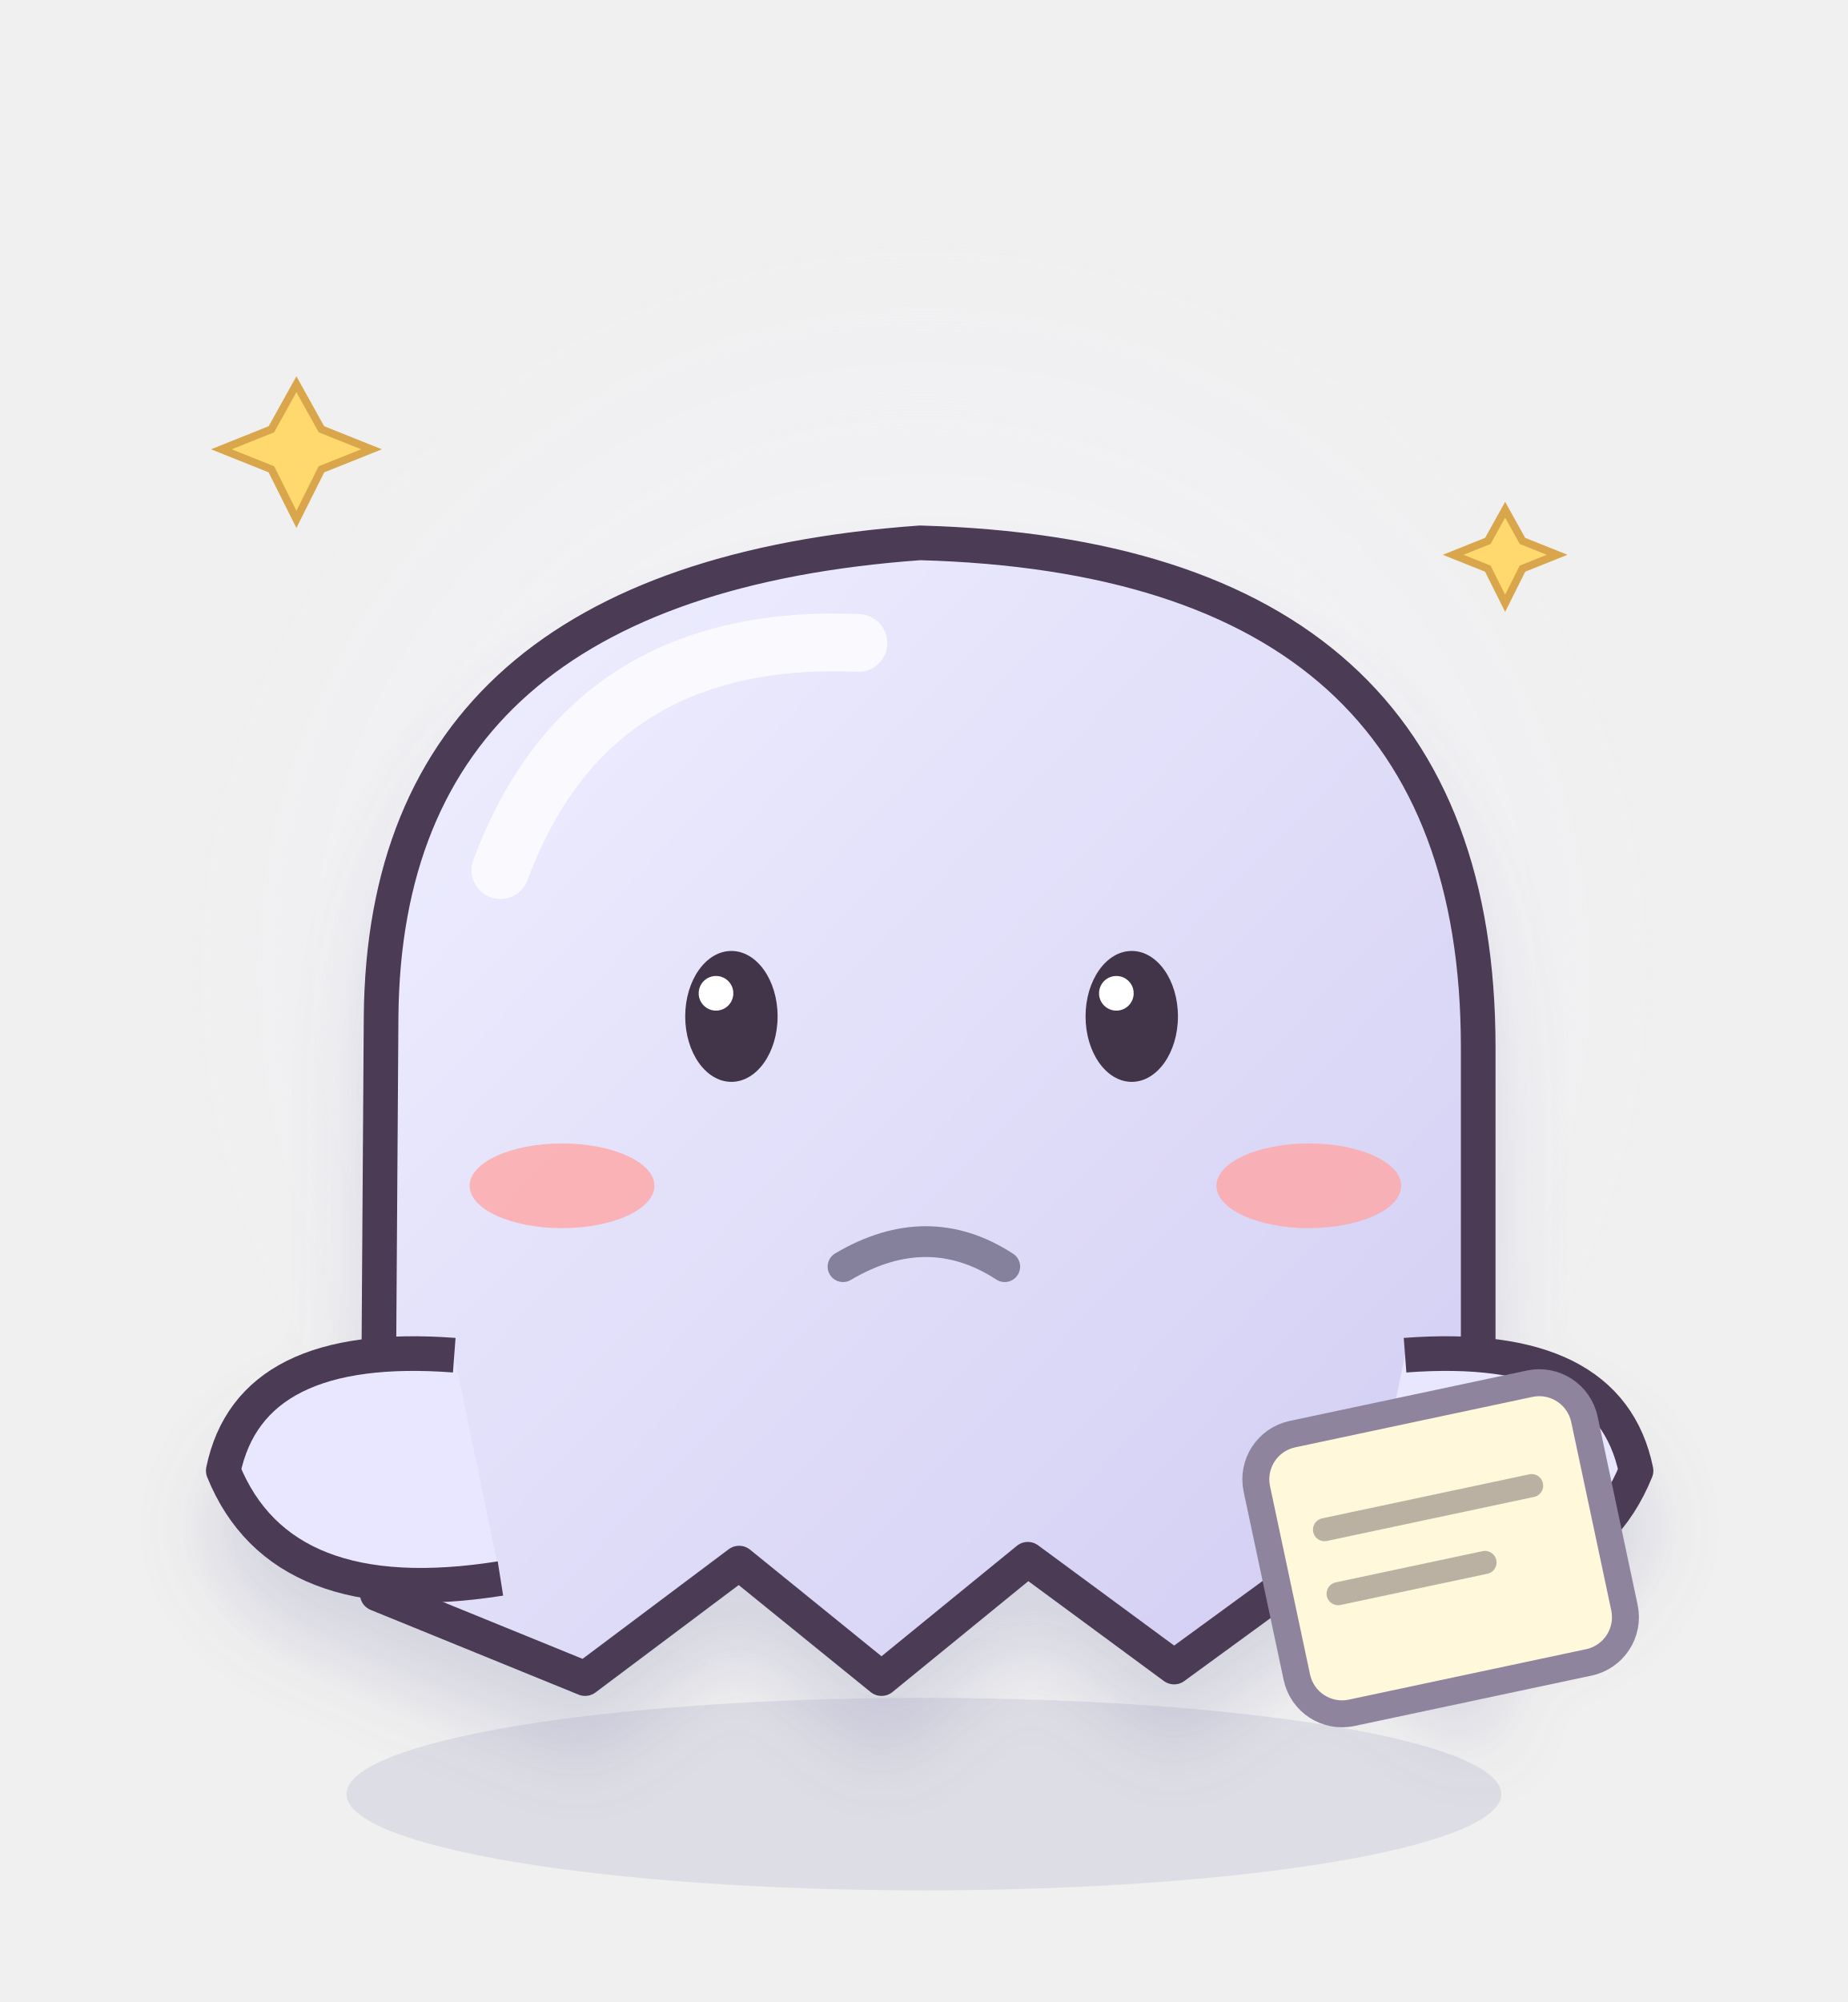
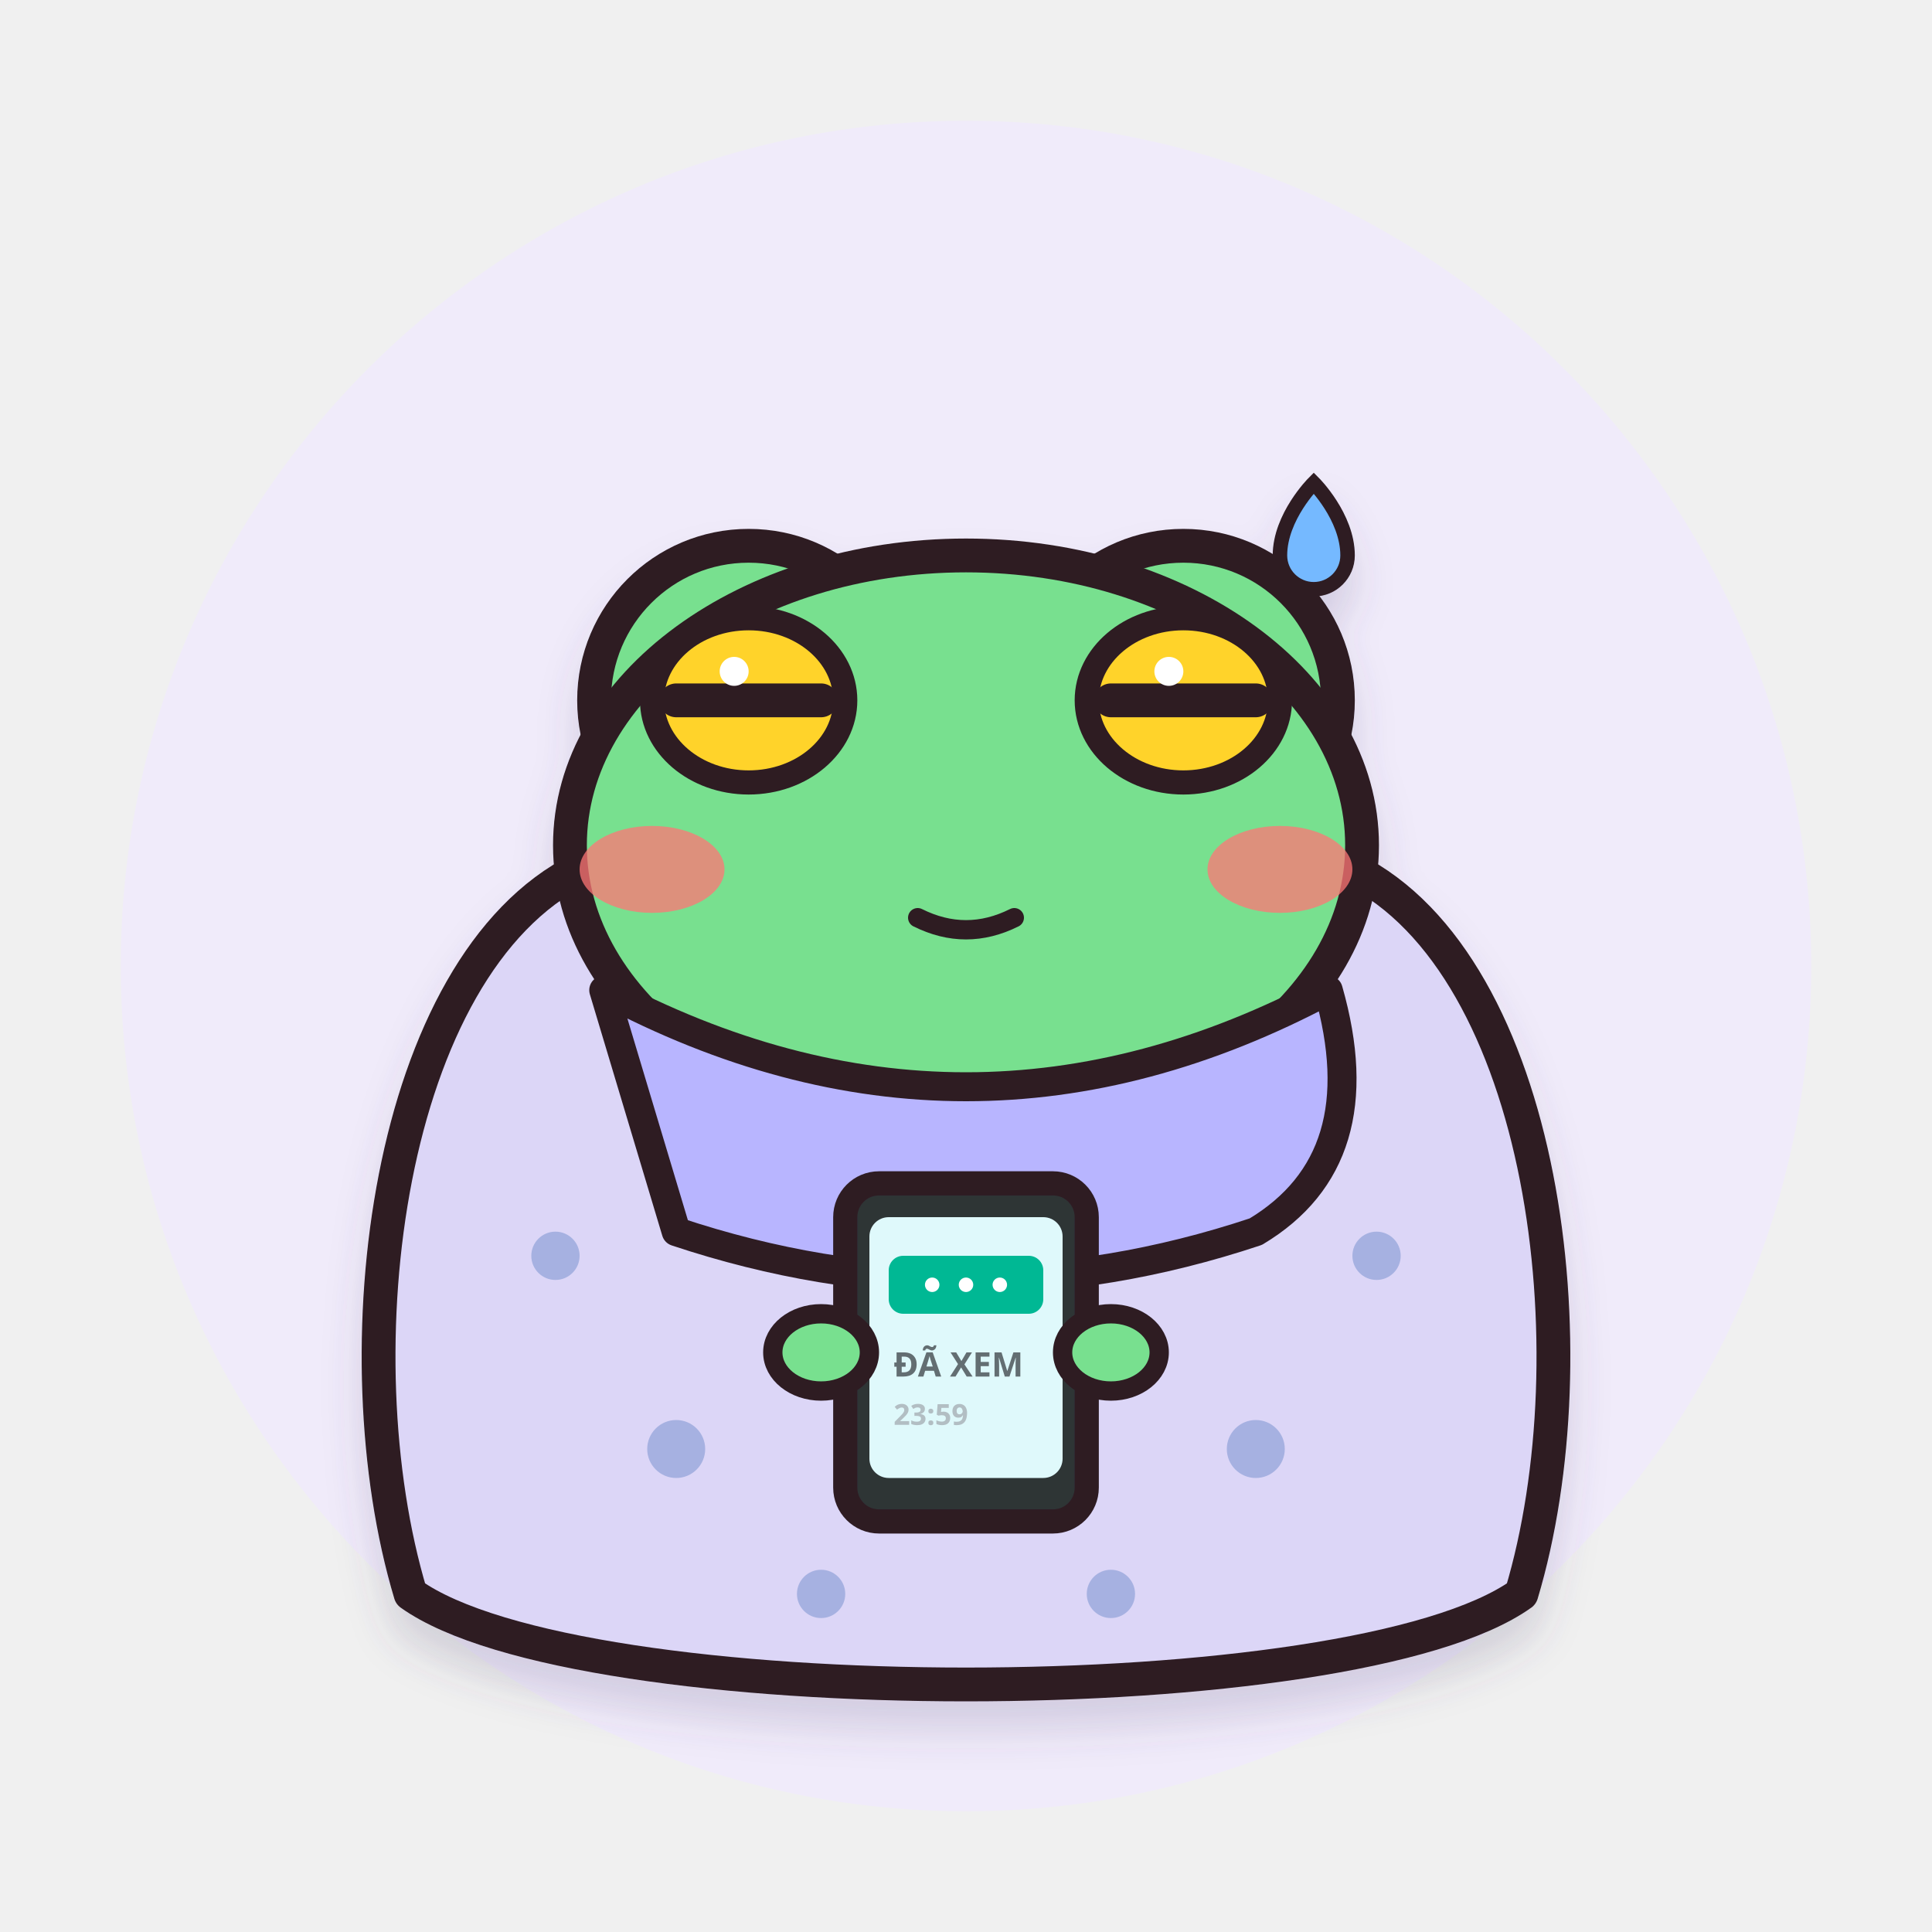
- <svg xmlns="http://www.w3.org/2000/svg" width="480" height="520" viewBox="0 0 480 520">
+ <svg xmlns="http://www.w3.org/2000/svg" viewBox="0 0 400 400" width="100%" height="100%">
  <defs>
-     <linearGradient id="body" x1="0" y1="0" x2="1" y2="1">
-       <stop stop-color="#f0f0ff" />
-       <stop offset="1" stop-color="#d1ccf3" />
-     </linearGradient>
-     <radialGradient id="bubble">
-       <stop stop-color="#fff" stop-opacity=".9" />
-       <stop offset="1" stop-color="#f0f0ff" stop-opacity="0" />
-     </radialGradient>
-     <filter id="shadow" x="-30%" y="-30%" width="160%" height="160%">
-       <feDropShadow dx="0" dy="16" stdDeviation="9" flood-color="#7c7ba9" flood-opacity=".23" />
+     <filter id="shadow-g" x="-10%" y="-10%" width="120%" height="120%">
+       <feDropShadow dx="0" dy="6" stdDeviation="4" flood-color="#554477" flood-opacity="0.18" />
    </filter>
  </defs>
-   <ellipse cx="240" cy="466" rx="150" ry="25" fill="#7c7ba9" opacity=".16" />
-   <circle cx="240" cy="253" r="192" fill="url(#bubble)" />
-   <path d="M77 99.8 l6.5 11.7 13.0 5.2 -13.0 5.2 -6.5 13.0 -6.5 -13.0 -13.0 -5.2 13.0 -5.2z" fill="#ffd96d" stroke="#d9a64b" stroke-width="2" />
-   <path d="M391 132.4 l4.5 8.1 9.0 3.6 -9.0 3.6 -4.5 9.0 -4.5 -9.0 -9.0 -3.6 9.0 -3.6z" fill="#ffd96d" stroke="#d9a64b" stroke-width="2" />
-   <path d="M378 385 l5 9 10 4 -10 4 -5 10 -5 -10 -10 -4 10 -4z" fill="#ffd96d" stroke="#d9a64b" stroke-width="2" />
-   <path d="M105 367.5 l3.75 6.75 7.5 3.0 -7.5 3.0 -3.75 7.5 -3.75 -7.5 -7.5 -3.0 7.5 -3.0z" fill="#ffd96d" stroke="#d9a64b" stroke-width="2" />
-   <g filter="url(#shadow)">
-     <path d="M99 264 Q100 151 239 141 Q384 145 384 272 L384 433 L342 406 L305 433 L267 405 L229 436 L192 406 L152 436 L98 414Z" fill="url(#body)" stroke="#4c3a55" stroke-width="9" stroke-linejoin="round" />
-     <path d="M130 226 Q153 164 223 167" stroke="#ffffff" stroke-width="15" stroke-linecap="round" fill="none" opacity=".75" />
-     <ellipse cx="190" cy="264" rx="12" ry="17" fill="#433449" />
-     <circle cx="186" cy="258" r="4.5" fill="#fff" />
-     <ellipse cx="294" cy="264" rx="12" ry="17" fill="#433449" />
-     <circle cx="290" cy="258" r="4.5" fill="#fff" />
-     <ellipse cx="146" cy="308" rx="24" ry="11" fill="#ffa6a6" opacity=".8" />
-     <ellipse cx="340" cy="308" rx="24" ry="11" fill="#ffa6a6" opacity=".8" />
-     <path d="M219 329 q22 -13 42 0" stroke="#85809c" stroke-width="8" fill="none" stroke-linecap="round" />
-     <path d="M118 352 q-53 -4 -60 30 q15 37 72 28" fill="#e9e7ff" stroke="#4c3a55" stroke-width="9" stroke-linejoin="round" />
-     <path d="M365 352 q53 -4 60 30 q-15 37 -72 28" fill="#e9e7ff" stroke="#4c3a55" stroke-width="9" stroke-linejoin="round" />
-   </g>
-   <g transform="translate(324 375) rotate(-12)">
-     <rect width="87" height="74" rx="12" fill="#fff8db" stroke="#8e849e" stroke-width="7" />
-     <path d="M15 26 h55 M15 43 h39" stroke="#bbb1a2" stroke-width="6" stroke-linecap="round" />
+   <circle cx="200" cy="200" r="175" fill="#f0ebfa" />
+   <g filter="url(#shadow-g)">
+     <path d="M120 180 C80 200 70 280 85 330 C120 355 280 355 315 330 C330 280 320 200 280 180 C270 220 250 250 200 250 C150 250 130 220 120 180 Z" fill="#dcd6f7" stroke="#2d1c24" stroke-width="7" stroke-linejoin="round" />
+     <circle cx="115" cy="260" r="5" fill="#a6b1e1" />
+     <circle cx="140" cy="300" r="6" fill="#a6b1e1" />
+     <circle cx="170" cy="330" r="5" fill="#a6b1e1" />
+     <circle cx="230" cy="330" r="5" fill="#a6b1e1" />
+     <circle cx="260" cy="300" r="6" fill="#a6b1e1" />
+     <circle cx="285" cy="260" r="5" fill="#a6b1e1" />
+     <circle cx="155" cy="145" r="32" fill="#78e08f" stroke="#2d1c24" stroke-width="7" />
+     <circle cx="245" cy="145" r="32" fill="#78e08f" stroke="#2d1c24" stroke-width="7" />
+     <ellipse cx="200" cy="175" rx="82" ry="60" fill="#78e08f" stroke="#2d1c24" stroke-width="7" />
+     <ellipse cx="155" cy="145" rx="20" ry="17" fill="#ffd32a" stroke="#2d1c24" stroke-width="5" />
+     <line x1="140" y1="145" x2="170" y2="145" stroke="#2d1c24" stroke-width="7" stroke-linecap="round" />
+     <circle cx="152" cy="139" r="3" fill="#ffffff" />
+     <ellipse cx="245" cy="145" rx="20" ry="17" fill="#ffd32a" stroke="#2d1c24" stroke-width="5" />
+     <line x1="230" y1="145" x2="260" y2="145" stroke="#2d1c24" stroke-width="7" stroke-linecap="round" />
+     <circle cx="242" cy="139" r="3" fill="#ffffff" />
+     <path d="M190 190 Q200 195 210 190" fill="none" stroke="#2d1c24" stroke-width="4" stroke-linecap="round" />
+     <ellipse cx="135" cy="180" rx="15" ry="9" fill="#ff7675" opacity="0.75" />
+     <ellipse cx="265" cy="180" rx="15" ry="9" fill="#ff7675" opacity="0.75" />
+     <path d="M265 115 C265 107 272 100 272 100 C272 100 279 107 279 115 A7 7 0 1 1 265 115 Z" fill="#74b9ff" stroke="#2d1c24" stroke-width="3" />
+     <path d="M125 205 Q200 245 275 205 Q285 240 260 255 Q200 275 140 255 Z" fill="#b8b5ff" stroke="#2d1c24" stroke-width="6" stroke-linejoin="round" />
+     <rect x="175" y="245" width="50" height="70" rx="7" fill="#2d3436" stroke="#2d1c24" stroke-width="5" />
+     <rect x="180" y="252" width="40" height="54" rx="4" fill="#dff9fb" />
+     <rect x="184" y="260" width="32" height="12" rx="3" fill="#00b894" />
+     <circle cx="193" cy="266" r="1.5" fill="#ffffff" />
+     <circle cx="200" cy="266" r="1.5" fill="#ffffff" />
+     <circle cx="207" cy="266" r="1.5" fill="#ffffff" />
+     <text x="185" y="285" font-family="system-ui, sans-serif" font-size="7" font-weight="900" fill="#636e72">ĐÃ XEM</text>
+     <text x="185" y="295" font-family="system-ui, sans-serif" font-size="6" font-weight="700" fill="#b2bec3">23:59</text>
+     <ellipse cx="170" cy="280" rx="10" ry="8" fill="#78e08f" stroke="#2d1c24" stroke-width="4" />
+     <ellipse cx="230" cy="280" rx="10" ry="8" fill="#78e08f" stroke="#2d1c24" stroke-width="4" />
  </g>
</svg>
